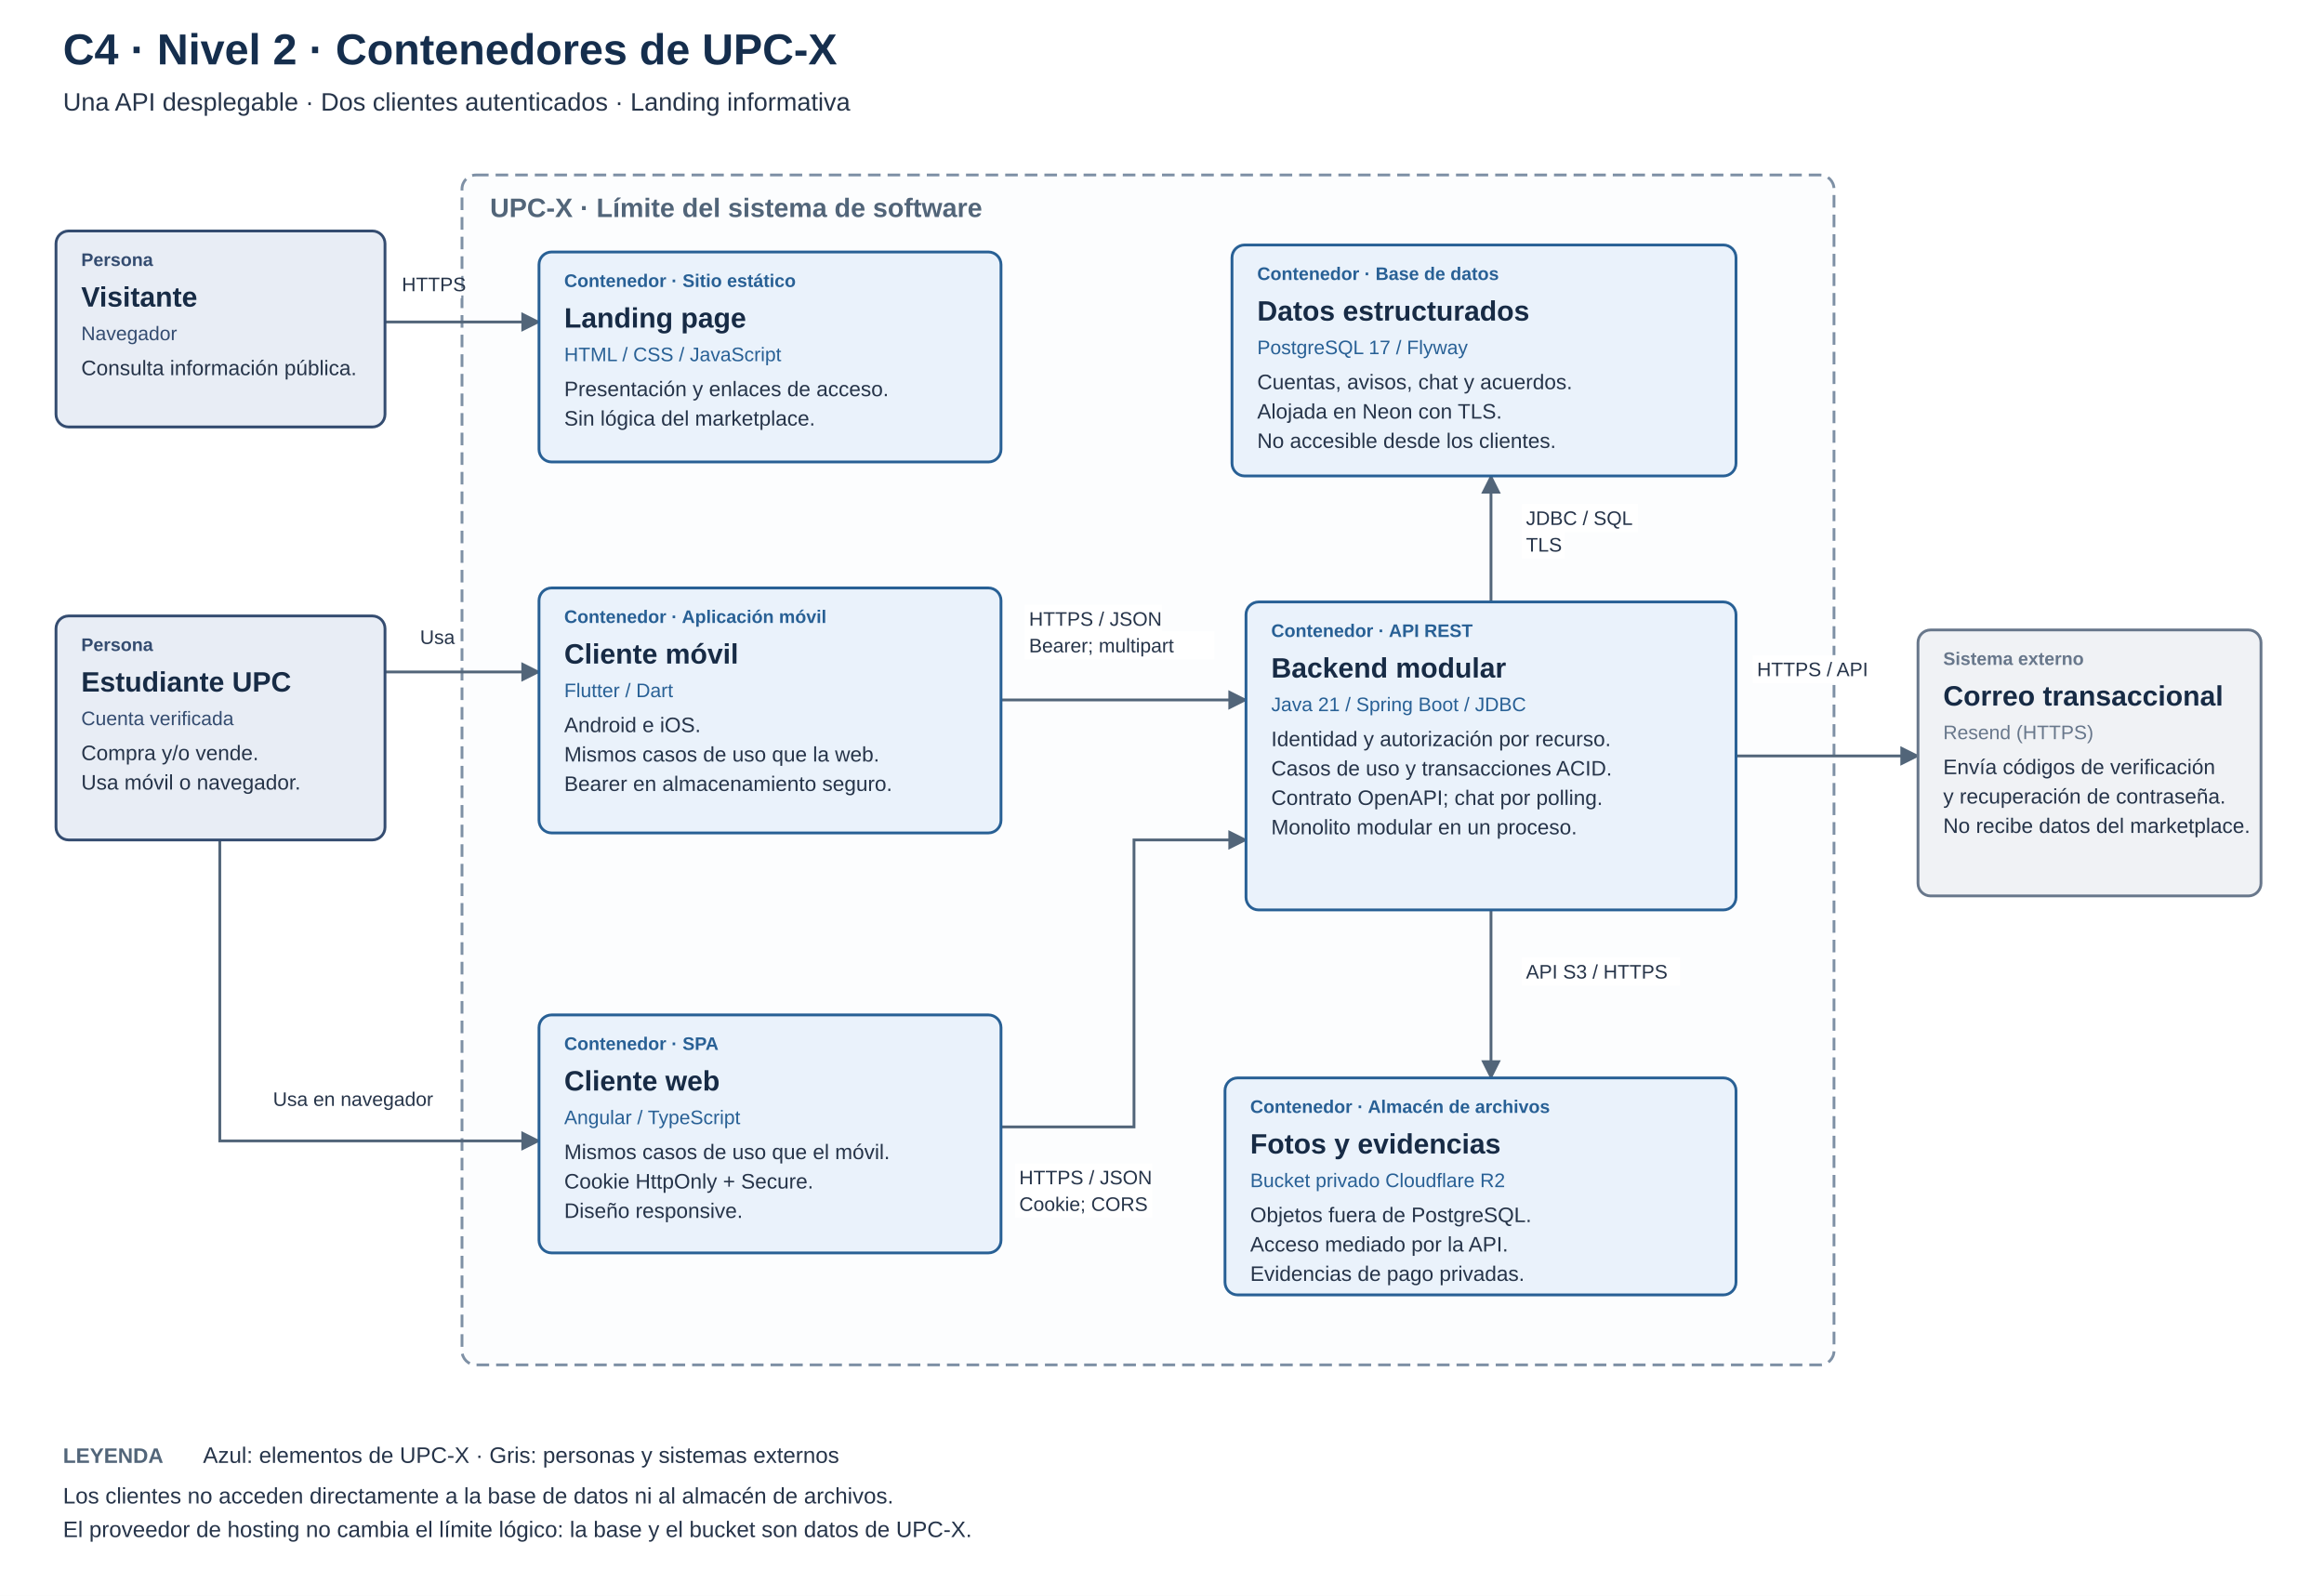
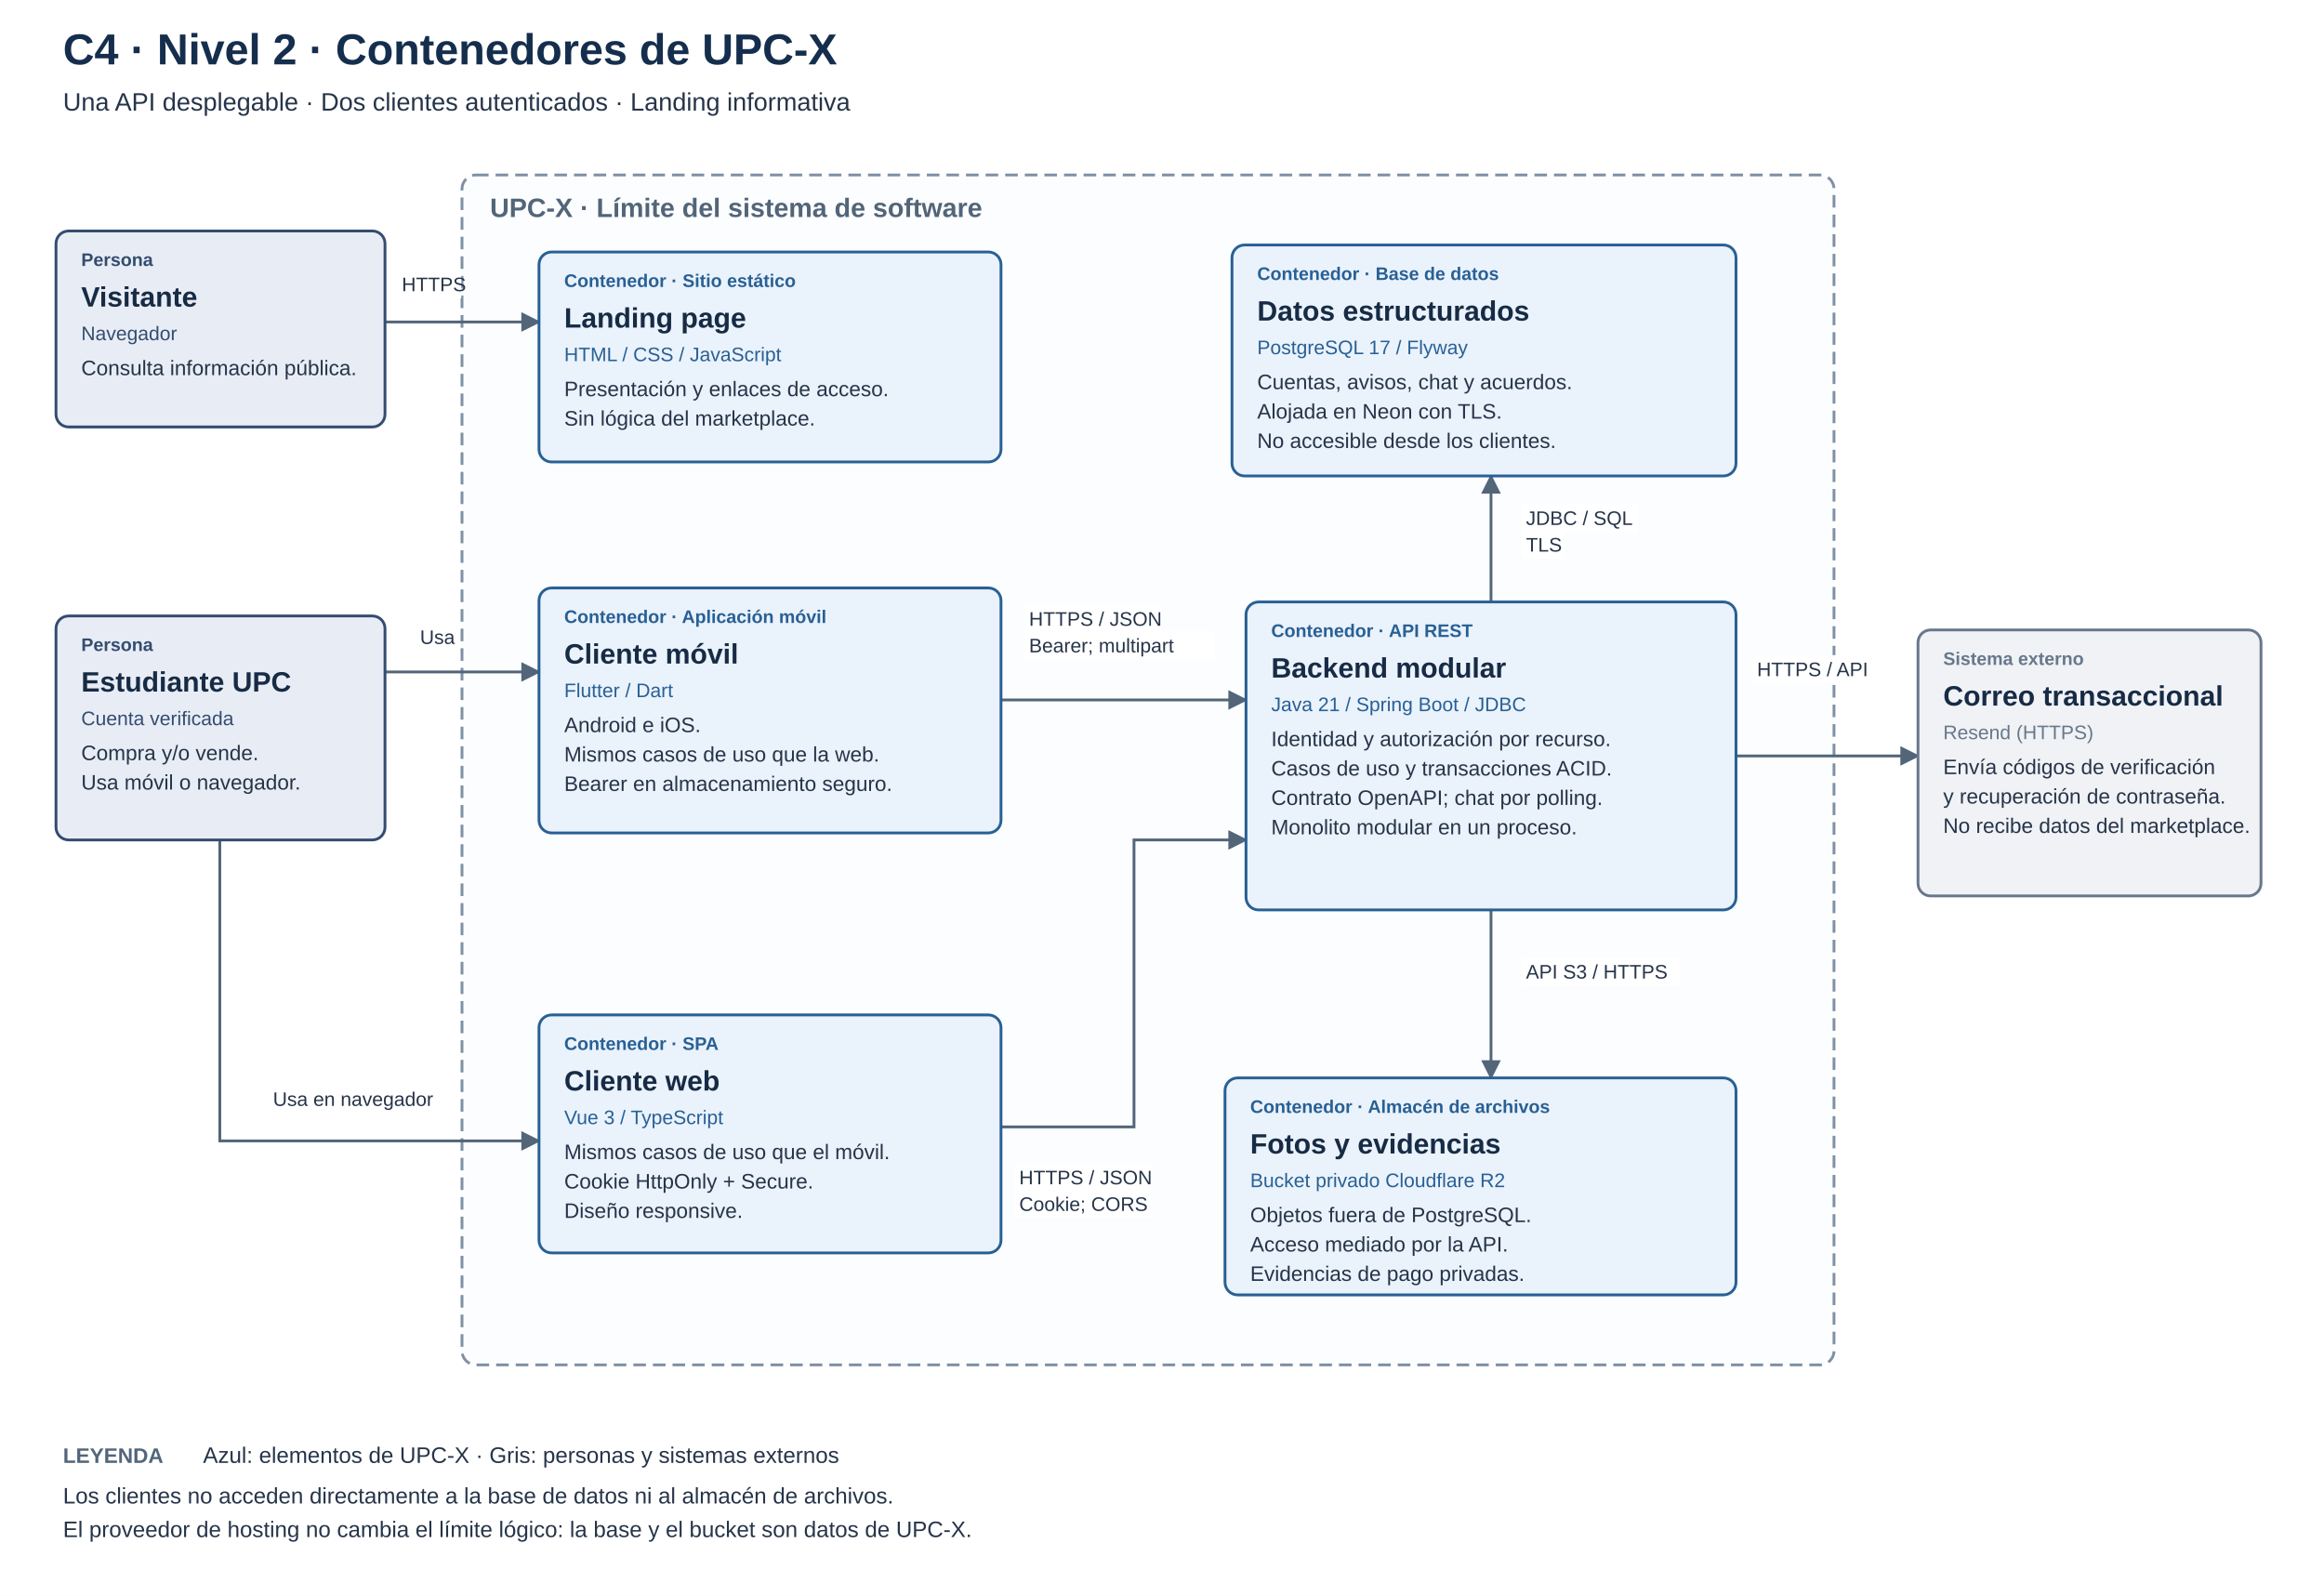
<svg xmlns="http://www.w3.org/2000/svg" width="1660" height="1140" viewBox="0 0 1660 1140" role="img">
  <defs>
    <marker id="arrow" viewBox="0 0 10 10" refX="9" refY="5" markerWidth="7" markerHeight="7" orient="auto-start-reverse">
      <path d="M0 0L10 5L0 10Z" fill="#526579" />
    </marker>
  </defs>
  <rect width="100%" height="100%" fill="white" />
  <g font-family="Arial, sans-serif">
    <text x="45" y="46" font-size="31" fill="#152E4D" font-weight="700">C4 · Nivel 2 · Contenedores de UPC-X</text>
    <text x="45" y="79" font-size="18" fill="#263449" font-weight="400">Una API desplegable · Dos clientes autenticados · Landing informativa</text>
    <rect x="330" y="125" width="980" height="850" rx="10" fill="#FCFDFE" stroke="#7E90A5" stroke-width="2" stroke-dasharray="9 5" />
    <text x="350" y="155" font-size="19" fill="#526579" font-weight="700">UPC-X · Límite del sistema de software</text>
    <polyline points="275,230 385,230" fill="none" stroke="#526579" stroke-width="2" marker-end="url(#arrow)" />
    <g>
      <rect x="284" y="193" width="45.5" height="20" fill="white" />
      <text x="287" y="208" font-size="14" fill="#263449" font-weight="400">HTTPS</text>
    </g>
    <polyline points="275,480 385,480" fill="none" stroke="#526579" stroke-width="2" marker-end="url(#arrow)" />
    <g>
      <rect x="297" y="445" width="30.5" height="20" fill="white" />
      <text x="300" y="460" font-size="14" fill="#263449" font-weight="400">Usa</text>
    </g>
    <polyline points="157,600 157,815 385,815" fill="none" stroke="#526579" stroke-width="2" marker-end="url(#arrow)" />
    <g>
      <rect x="192" y="775" width="128" height="20" fill="white" />
      <text x="195" y="790" font-size="14" fill="#263449" font-weight="400">Usa en navegador</text>
    </g>
    <polyline points="715,500 890,500" fill="none" stroke="#526579" stroke-width="2" marker-end="url(#arrow)" />
    <g>
      <rect x="732" y="432" width="98" height="20" fill="white" />
      <text x="735" y="447" font-size="14" fill="#263449" font-weight="400">HTTPS / JSON</text>
    </g>
    <g>
      <rect x="732" y="451" width="135.5" height="20" fill="white" />
      <text x="735" y="466" font-size="14" fill="#263449" font-weight="400">Bearer; multipart</text>
    </g>
    <polyline points="715,805 810,805 810,600 890,600" fill="none" stroke="#526579" stroke-width="2" marker-end="url(#arrow)" />
    <g>
      <rect x="725" y="831" width="98" height="20" fill="white" />
      <text x="728" y="846" font-size="14" fill="#263449" font-weight="400">HTTPS / JSON</text>
    </g>
    <g>
      <rect x="725" y="850" width="98" height="20" fill="white" />
      <text x="728" y="865" font-size="14" fill="#263449" font-weight="400">Cookie; CORS</text>
    </g>
    <polyline points="1065,430 1065,340" fill="none" stroke="#526579" stroke-width="2" marker-end="url(#arrow)" />
    <g>
      <rect x="1087" y="360" width="83" height="20" fill="white" />
      <text x="1090" y="375" font-size="14" fill="#263449" font-weight="400">JDBC / SQL</text>
    </g>
    <g>
      <rect x="1087" y="379" width="30.5" height="20" fill="white" />
      <text x="1090" y="394" font-size="14" fill="#263449" font-weight="400">TLS</text>
    </g>
    <polyline points="1065,650 1065,770" fill="none" stroke="#526579" stroke-width="2" marker-end="url(#arrow)" />
    <g>
      <rect x="1087" y="684" width="113" height="20" fill="white" />
      <text x="1090" y="699" font-size="14" fill="#263449" font-weight="400">API S3 / HTTPS</text>
    </g>
    <polyline points="1240,540 1370,540" fill="none" stroke="#526579" stroke-width="2" marker-end="url(#arrow)" />
    <g>
      <rect x="1252" y="468" width="90.5" height="20" fill="white" />
      <text x="1255" y="483" font-size="14" fill="#263449" font-weight="400">HTTPS / API</text>
    </g>
    <g id="visitor">
      <rect x="40" y="165" width="235" height="140" rx="9" fill="#E8EDF5" stroke="#344C70" stroke-width="2" />
      <text x="58" y="190" font-size="13" fill="#344C70" font-weight="700">Persona</text>
      <text x="58" y="219" font-size="20" fill="#172B45" font-weight="700">Visitante</text>
      <text x="58" y="243" font-size="14" fill="#344C70" font-weight="400">Navegador</text>
      <text x="58" y="268" font-size="15" fill="#263449" font-weight="400">Consulta información pública.</text>
    </g>
    <g id="student">
      <rect x="40" y="440" width="235" height="160" rx="9" fill="#E8EDF5" stroke="#344C70" stroke-width="2" />
      <text x="58" y="465" font-size="13" fill="#344C70" font-weight="700">Persona</text>
      <text x="58" y="494" font-size="20" fill="#172B45" font-weight="700">Estudiante UPC</text>
      <text x="58" y="518" font-size="14" fill="#344C70" font-weight="400">Cuenta verificada</text>
      <text x="58" y="543" font-size="15" fill="#263449" font-weight="400">Compra y/o vende.</text>
      <text x="58" y="564" font-size="15" fill="#263449" font-weight="400">Usa móvil o navegador.</text>
    </g>
    <g id="landing">
      <rect x="385" y="180" width="330" height="150" rx="9" fill="#EAF2FB" stroke="#286095" stroke-width="2" />
      <text x="403" y="205" font-size="13" fill="#286095" font-weight="700">Contenedor · Sitio estático</text>
      <text x="403" y="234" font-size="20" fill="#172B45" font-weight="700">Landing page</text>
      <text x="403" y="258" font-size="14" fill="#286095" font-weight="400">HTML / CSS / JavaScript</text>
      <text x="403" y="283" font-size="15" fill="#263449" font-weight="400">Presentación y enlaces de acceso.</text>
      <text x="403" y="304" font-size="15" fill="#263449" font-weight="400">Sin lógica del marketplace.</text>
    </g>
    <g id="mobile">
      <rect x="385" y="420" width="330" height="175" rx="9" fill="#EAF2FB" stroke="#286095" stroke-width="2" />
      <text x="403" y="445" font-size="13" fill="#286095" font-weight="700">Contenedor · Aplicación móvil</text>
      <text x="403" y="474" font-size="20" fill="#172B45" font-weight="700">Cliente móvil</text>
      <text x="403" y="498" font-size="14" fill="#286095" font-weight="400">Flutter / Dart</text>
      <text x="403" y="523" font-size="15" fill="#263449" font-weight="400">Android e iOS.</text>
      <text x="403" y="544" font-size="15" fill="#263449" font-weight="400">Mismos casos de uso que la web.</text>
      <text x="403" y="565" font-size="15" fill="#263449" font-weight="400">Bearer en almacenamiento seguro.</text>
    </g>
    <g id="web">
      <rect x="385" y="725" width="330" height="170" rx="9" fill="#EAF2FB" stroke="#286095" stroke-width="2" />
      <text x="403" y="750" font-size="13" fill="#286095" font-weight="700">Contenedor · SPA</text>
      <text x="403" y="779" font-size="20" fill="#172B45" font-weight="700">Cliente web</text>
-       <text x="403" y="803" font-size="14" fill="#286095" font-weight="400">Angular / TypeScript</text>
+       <text x="403" y="803" font-size="14" fill="#286095" font-weight="400">Vue 3 / TypeScript</text>
      <text x="403" y="828" font-size="15" fill="#263449" font-weight="400">Mismos casos de uso que el móvil.</text>
      <text x="403" y="849" font-size="15" fill="#263449" font-weight="400">Cookie HttpOnly + Secure.</text>
      <text x="403" y="870" font-size="15" fill="#263449" font-weight="400">Diseño responsive.</text>
    </g>
    <g id="api">
      <rect x="890" y="430" width="350" height="220" rx="9" fill="#EAF2FB" stroke="#286095" stroke-width="2" />
      <text x="908" y="455" font-size="13" fill="#286095" font-weight="700">Contenedor · API REST</text>
      <text x="908" y="484" font-size="20" fill="#172B45" font-weight="700">Backend modular</text>
      <text x="908" y="508" font-size="14" fill="#286095" font-weight="400">Java 21 / Spring Boot / JDBC</text>
      <text x="908" y="533" font-size="15" fill="#263449" font-weight="400">Identidad y autorización por recurso.</text>
      <text x="908" y="554" font-size="15" fill="#263449" font-weight="400">Casos de uso y transacciones ACID.</text>
      <text x="908" y="575" font-size="15" fill="#263449" font-weight="400">Contrato OpenAPI; chat por polling.</text>
      <text x="908" y="596" font-size="15" fill="#263449" font-weight="400">Monolito modular en un proceso.</text>
    </g>
    <g id="db">
      <rect x="880" y="175" width="360" height="165" rx="9" fill="#EAF2FB" stroke="#286095" stroke-width="2" />
      <text x="898" y="200" font-size="13" fill="#286095" font-weight="700">Contenedor · Base de datos</text>
      <text x="898" y="229" font-size="20" fill="#172B45" font-weight="700">Datos estructurados</text>
      <text x="898" y="253" font-size="14" fill="#286095" font-weight="400">PostgreSQL 17 / Flyway</text>
      <text x="898" y="278" font-size="15" fill="#263449" font-weight="400">Cuentas, avisos, chat y acuerdos.</text>
      <text x="898" y="299" font-size="15" fill="#263449" font-weight="400">Alojada en Neon con TLS.</text>
      <text x="898" y="320" font-size="15" fill="#263449" font-weight="400">No accesible desde los clientes.</text>
    </g>
    <g id="media">
      <rect x="875" y="770" width="365" height="155" rx="9" fill="#EAF2FB" stroke="#286095" stroke-width="2" />
      <text x="893" y="795" font-size="13" fill="#286095" font-weight="700">Contenedor · Almacén de archivos</text>
      <text x="893" y="824" font-size="20" fill="#172B45" font-weight="700">Fotos y evidencias</text>
      <text x="893" y="848" font-size="14" fill="#286095" font-weight="400">Bucket privado Cloudflare R2</text>
      <text x="893" y="873" font-size="15" fill="#263449" font-weight="400">Objetos fuera de PostgreSQL.</text>
      <text x="893" y="894" font-size="15" fill="#263449" font-weight="400">Acceso mediado por la API.</text>
      <text x="893" y="915" font-size="15" fill="#263449" font-weight="400">Evidencias de pago privadas.</text>
    </g>
    <g id="mail">
      <rect x="1370" y="450" width="245" height="190" rx="9" fill="#F0F2F5" stroke="#68778B" stroke-width="2" />
      <text x="1388" y="475" font-size="13" fill="#68778B" font-weight="700">Sistema externo</text>
      <text x="1388" y="504" font-size="20" fill="#172B45" font-weight="700">Correo transaccional</text>
      <text x="1388" y="528" font-size="14" fill="#68778B" font-weight="400">Resend (HTTPS)</text>
      <text x="1388" y="553" font-size="15" fill="#263449" font-weight="400">Envía códigos de verificación</text>
      <text x="1388" y="574" font-size="15" fill="#263449" font-weight="400">y recuperación de contraseña.</text>
      <text x="1388" y="595" font-size="15" fill="#263449" font-weight="400">No recibe datos del marketplace.</text>
    </g>
    <text x="45" y="1045" font-size="15" fill="#526579" font-weight="700">LEYENDA</text>
    <text x="145" y="1045" font-size="16" fill="#263449" font-weight="400">Azul: elementos de UPC-X   ·   Gris: personas y sistemas externos</text>
    <text x="45" y="1074" font-size="16" fill="#263449" font-weight="400">Los clientes no acceden directamente a la base de datos ni al almacén de archivos.</text>
    <text x="45" y="1098" font-size="16" fill="#263449" font-weight="400">El proveedor de hosting no cambia el límite lógico: la base y el bucket son datos de UPC-X.</text>
  </g>
</svg>
